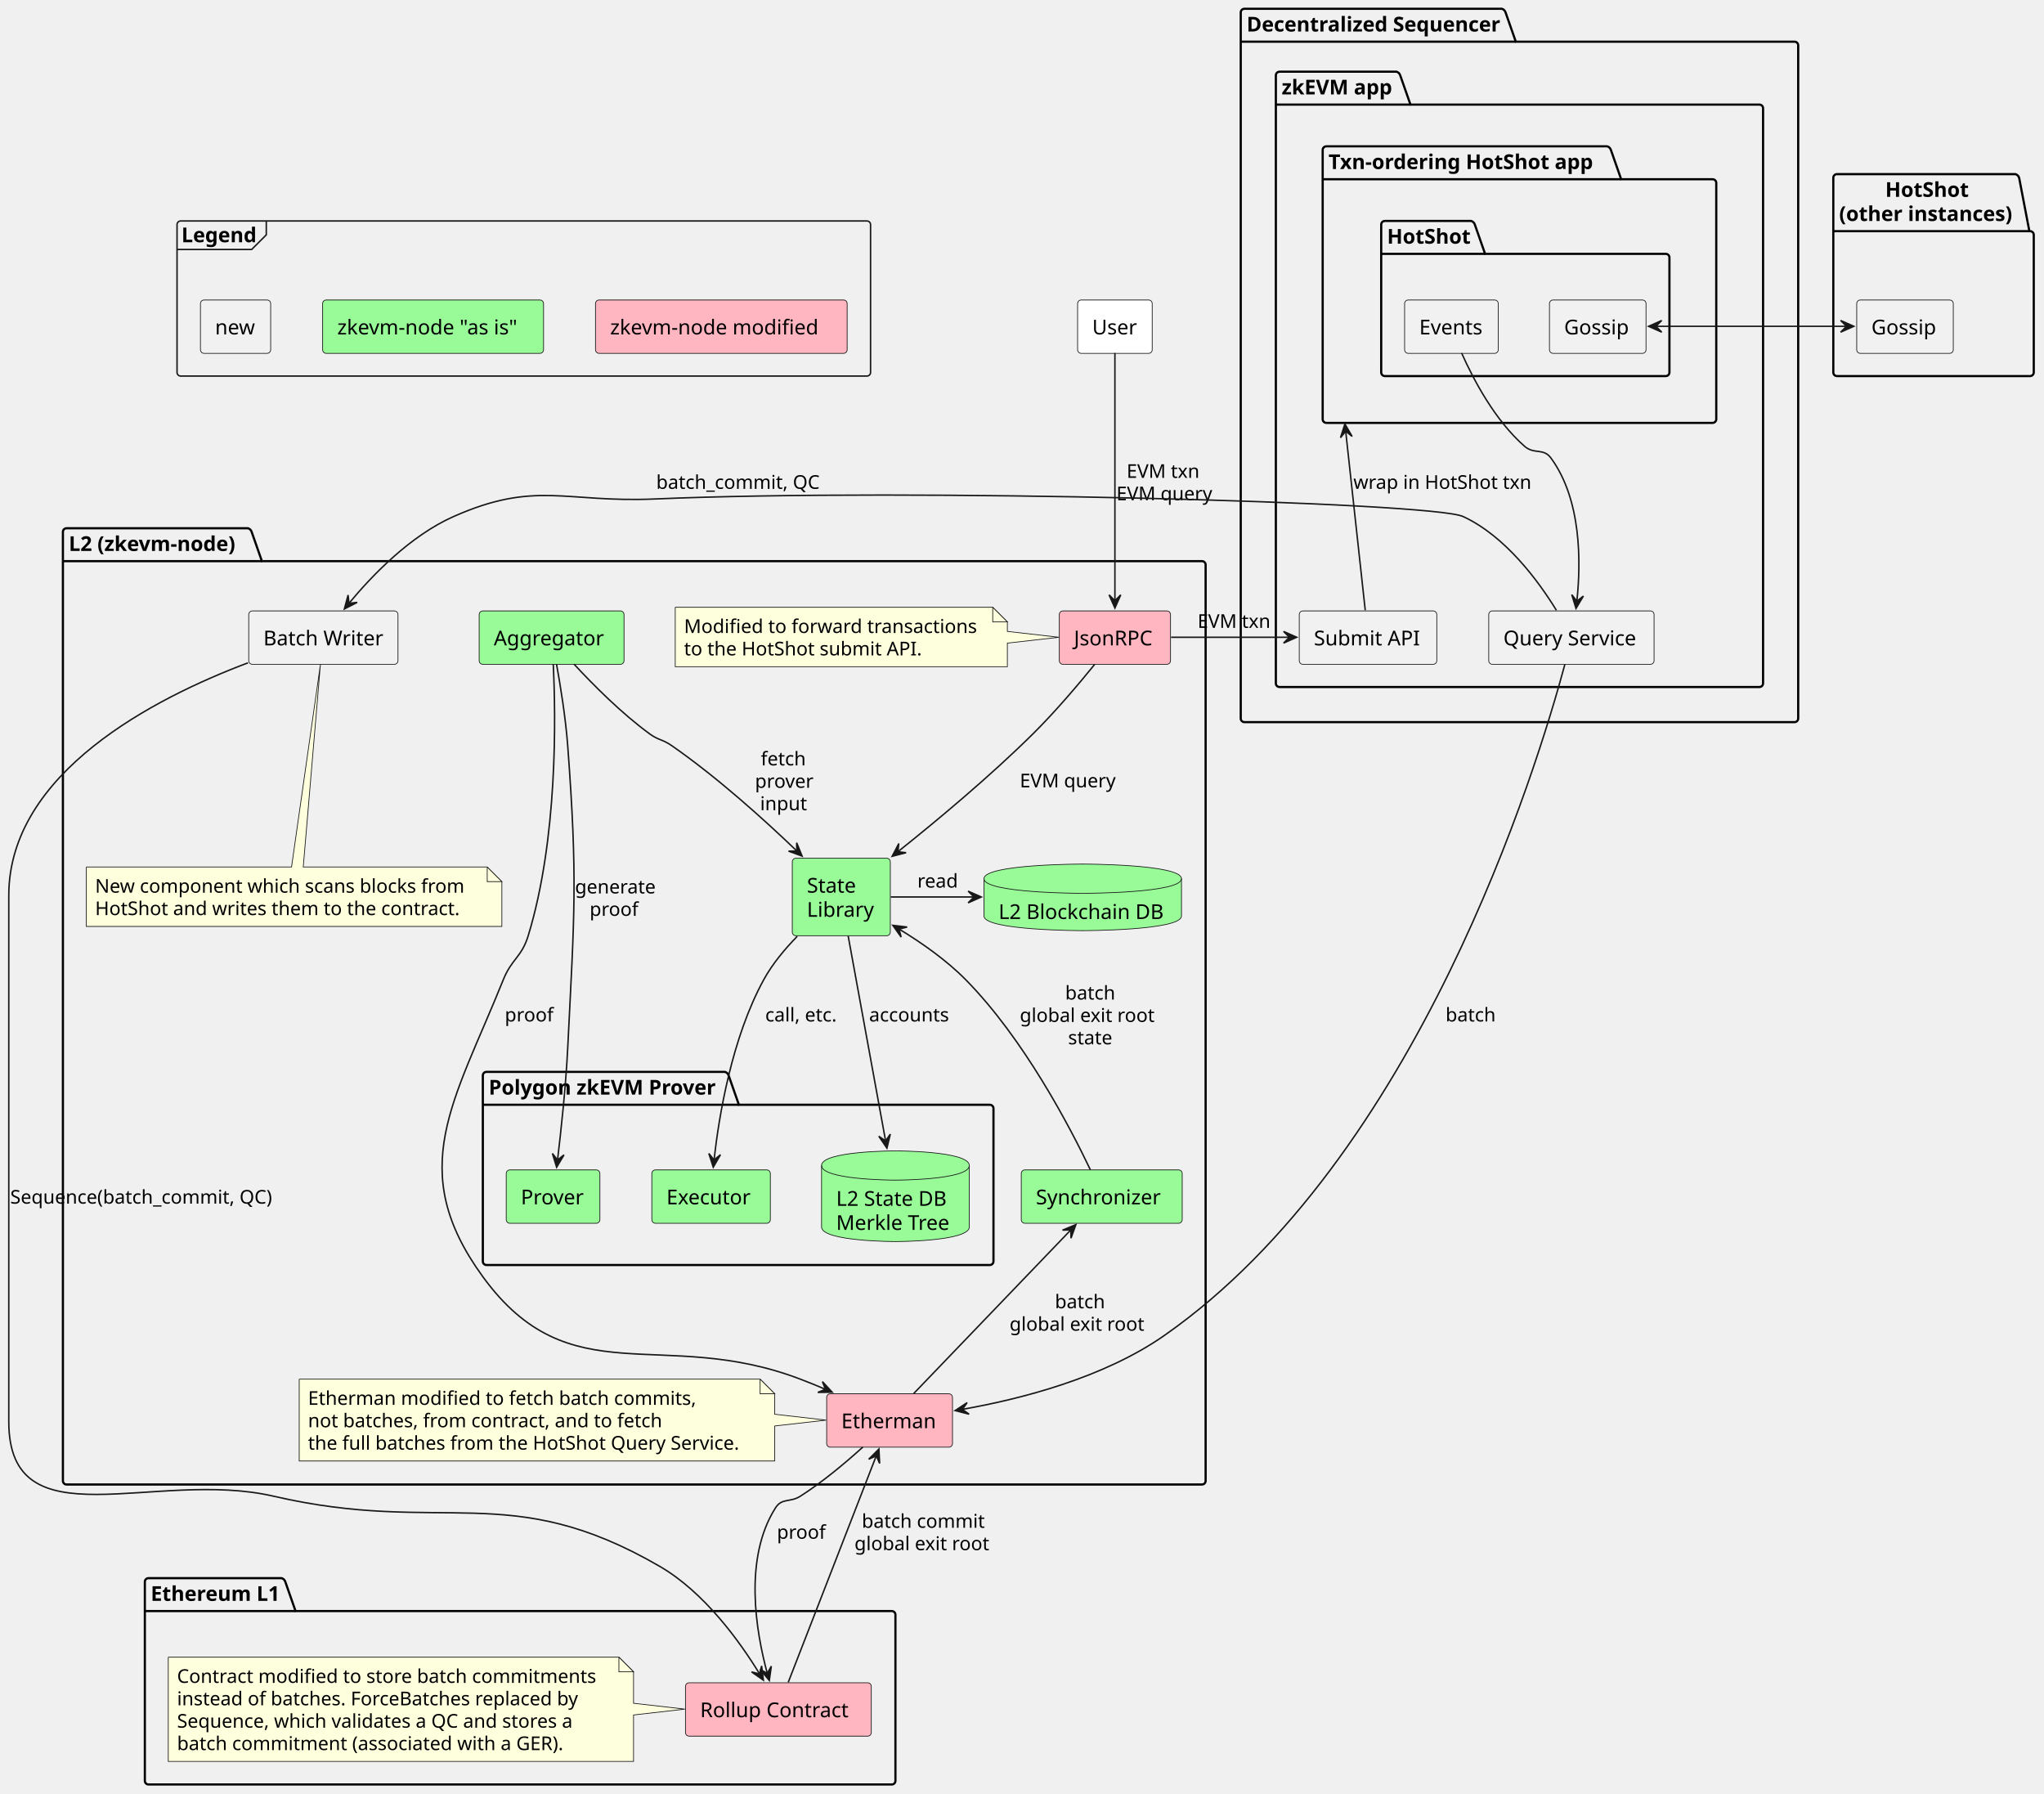
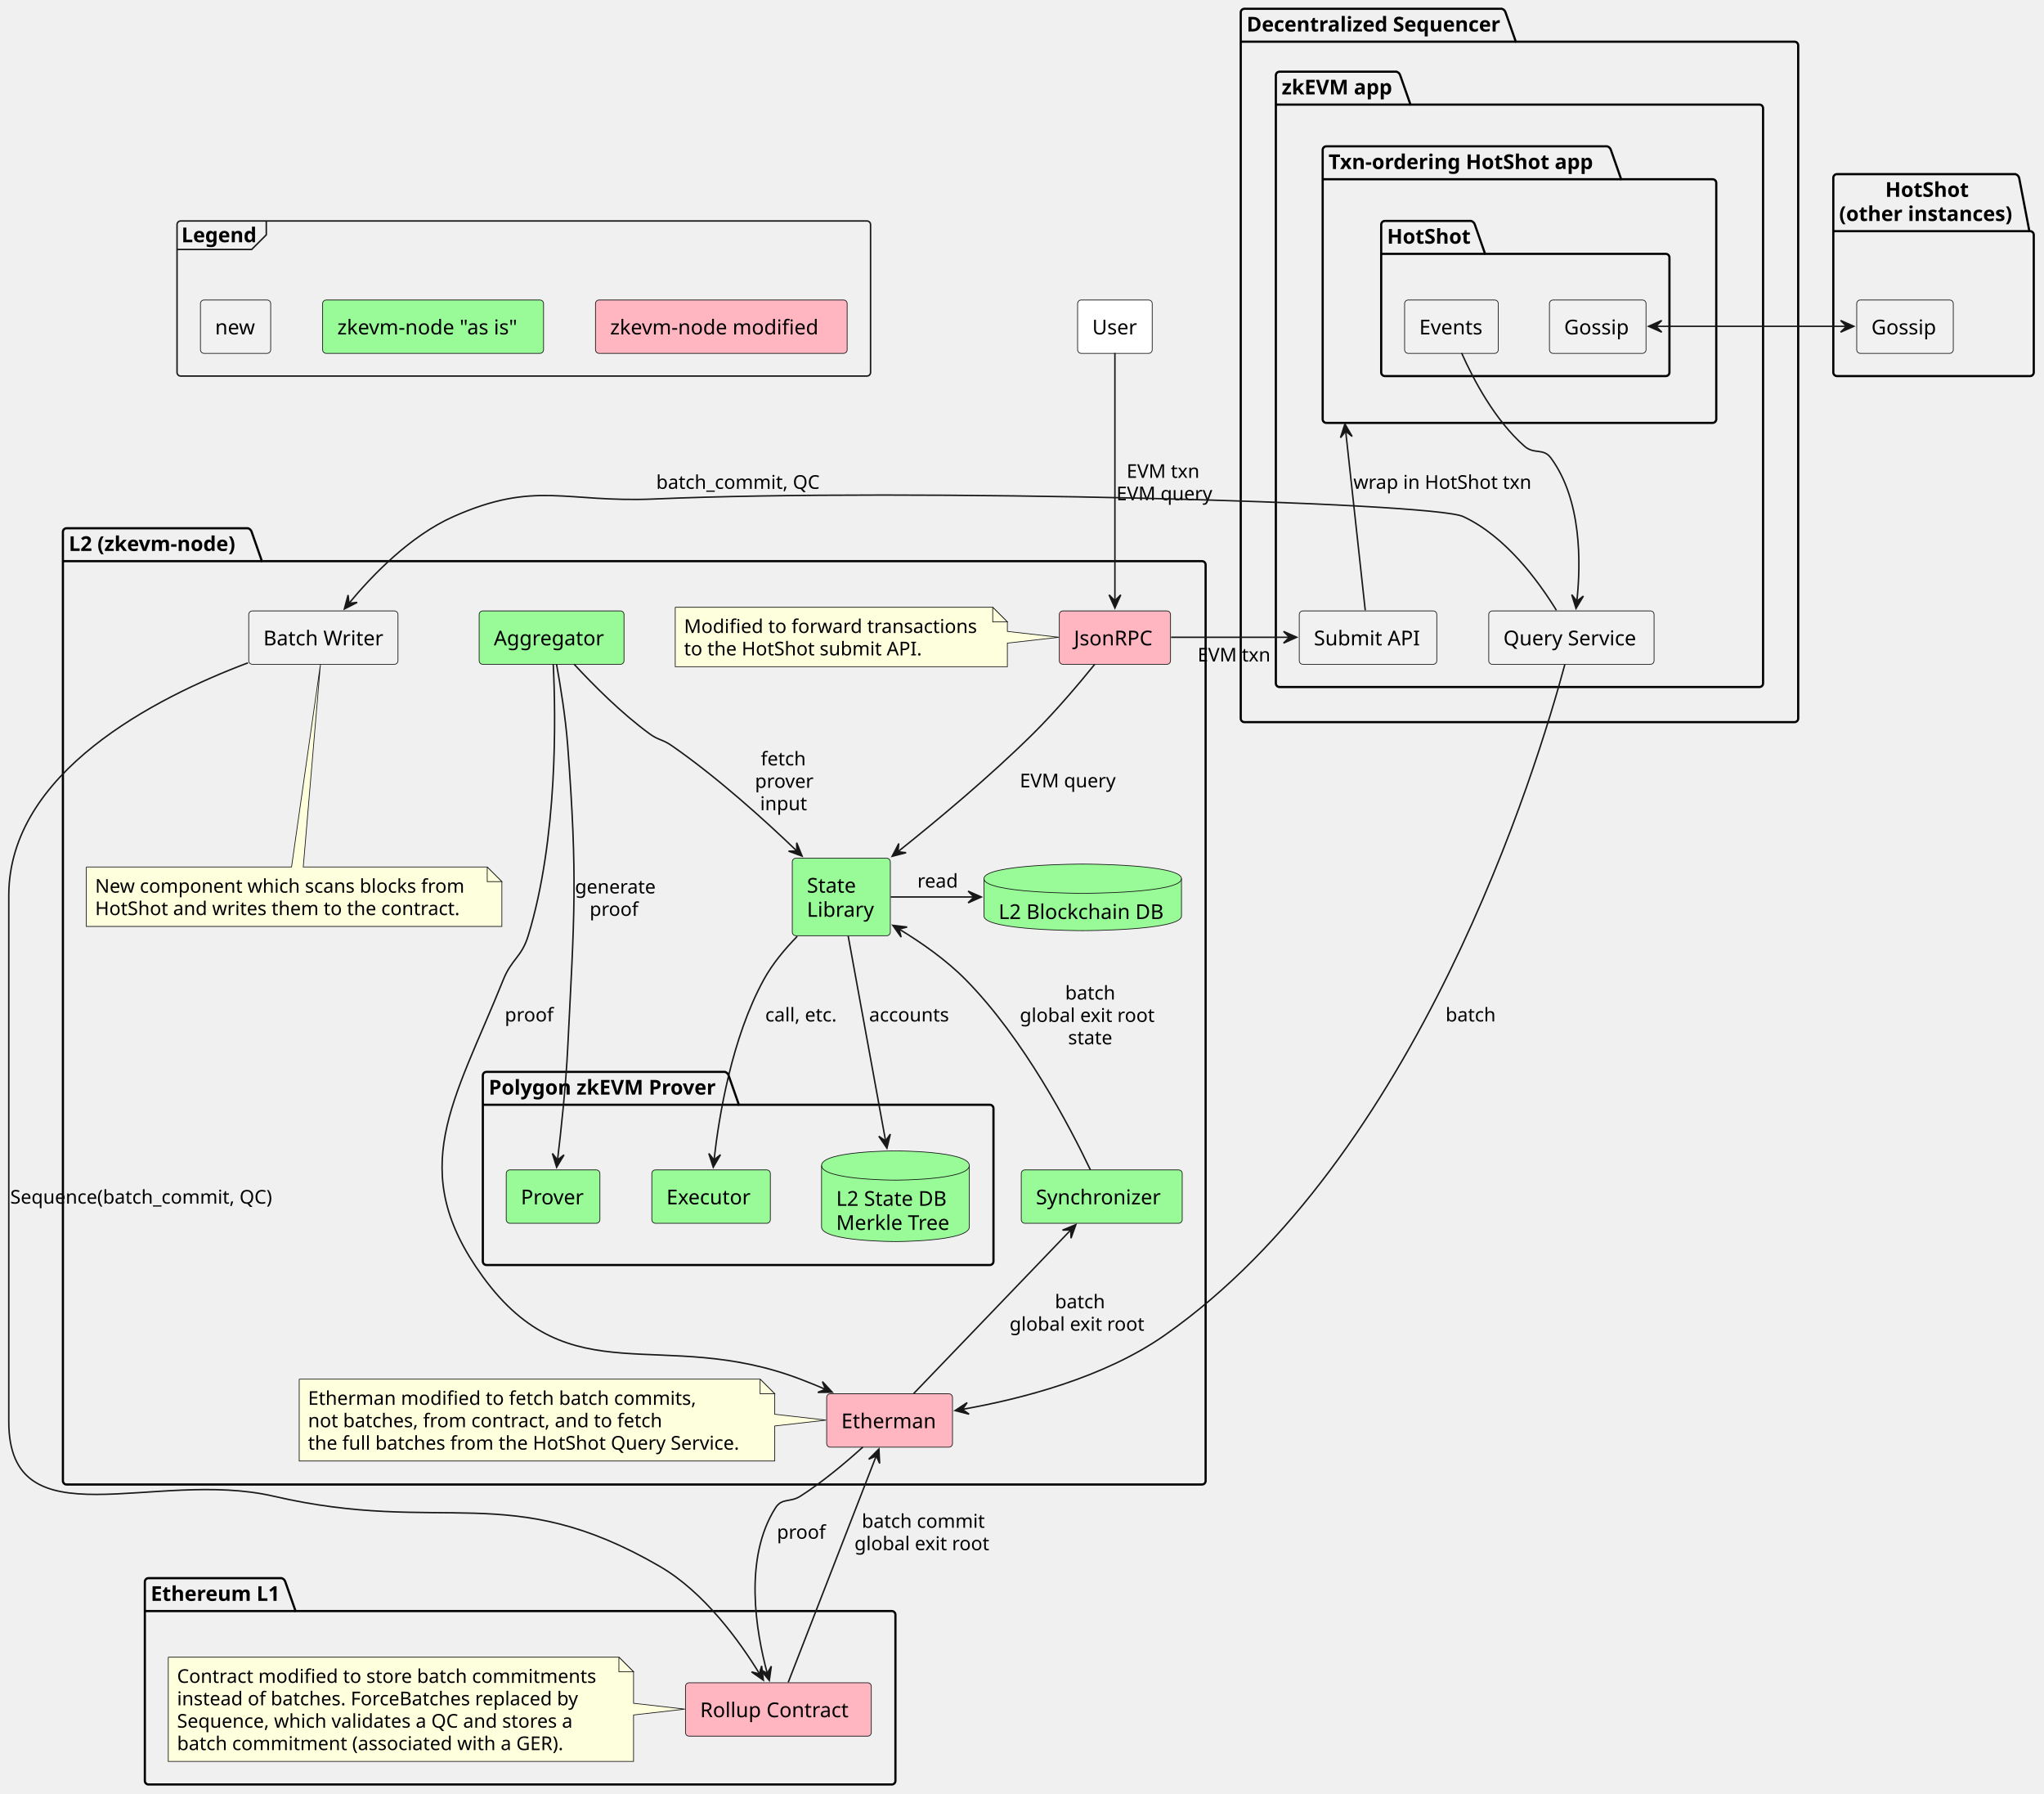
<svg xmlns="http://www.w3.org/2000/svg" contentStyleType="text/css" height="1226px" preserveAspectRatio="none" style="width:1397px;height:1226px;background:#FFFFFF;" version="1.1" viewBox="0 0 1397 1226" width="1397px" zoomAndPan="magnify">
  <defs />
  <g>
    <g id="cluster_Legend">
      <rect fill="none" height="106" rx="2.5" ry="2.5" style="stroke:#181818;stroke-width:1.0;" width="474" x="121" y="151" />
      <path d="M182,151 L182,160.488 L172,170.488 L121,170.488 " fill="none" style="stroke:#181818;stroke-width:1.0;" />
      <text fill="#000000" font-family="sans-serif" font-size="14" font-weight="bold" lengthAdjust="spacing" textLength="51" x="124" y="165.535">Legend</text>
    </g>
    <g id="cluster_HotShotExternal">
      <path d="M1255.5,119 L1377.5,119 A3.75,3.75 0 0 1 1380,121.5 L1387,157.977 L1387.5,157.977 A2.5,2.5 0 0 1 1390,160.477 L1390,254.5 A2.5,2.5 0 0 1 1387.5,257 L1255.5,257 A2.5,2.5 0 0 1 1253,254.5 L1253,121.5 A2.5,2.5 0 0 1 1255.5,119 " fill="none" style="stroke:#000000;stroke-width:1.5;" />
      <line style="stroke:#000000;stroke-width:1.5;" x1="1253" x2="1387" y1="157.977" y2="157.977" />
      <text fill="#000000" font-family="sans-serif" font-size="14" font-weight="bold" lengthAdjust="spacing" textLength="58" x="1288.5" y="134.535">HotShot</text>
      <text fill="#000000" font-family="sans-serif" font-size="14" font-weight="bold" lengthAdjust="spacing" textLength="121" x="1257" y="151.023">(other instances)</text>
    </g>
    <g id="cluster_Decentralized Sequencer">
      <path d="M850.5,6 L1026.5,6 A3.75,3.75 0 0 1 1029,8.5 L1036,28.488 L1226.5,28.488 A2.5,2.5 0 0 1 1229,30.988 L1229,491 A2.5,2.5 0 0 1 1226.5,493.5 L850.5,493.5 A2.5,2.5 0 0 1 848,491 L848,8.5 A2.5,2.5 0 0 1 850.5,6 " fill="none" style="stroke:#000000;stroke-width:1.5;" />
      <line style="stroke:#000000;stroke-width:1.5;" x1="848" x2="1036" y1="28.488" y2="28.488" />
      <text fill="#000000" font-family="sans-serif" font-size="14" font-weight="bold" lengthAdjust="spacing" textLength="175" x="852" y="21.535">Decentralized Sequencer</text>
    </g>
    <g id="cluster_zkApp">
      <path d="M874.5,49 L954.5,49 A3.75,3.75 0 0 1 957,51.5 L964,71.488 L1202.5,71.488 A2.5,2.5 0 0 1 1205,73.988 L1205,467 A2.5,2.5 0 0 1 1202.5,469.5 L874.5,469.5 A2.5,2.5 0 0 1 872,467 L872,51.5 A2.5,2.5 0 0 1 874.5,49 " fill="none" style="stroke:#000000;stroke-width:1.5;" />
      <line style="stroke:#000000;stroke-width:1.5;" x1="872" x2="964" y1="71.488" y2="71.488" />
      <text fill="#000000" font-family="sans-serif" font-size="14" font-weight="bold" lengthAdjust="spacing" textLength="79" x="876" y="64.535">zkEVM app</text>
    </g>
    <g id="cluster_App">
      <path d="M906.5,100 L1098.5,100 A3.75,3.75 0 0 1 1101,102.5 L1108,122.488 L1170.5,122.488 A2.5,2.5 0 0 1 1173,124.988 L1173,286.5 A2.5,2.5 0 0 1 1170.5,289 L906.5,289 A2.5,2.5 0 0 1 904,286.5 L904,102.5 A2.5,2.5 0 0 1 906.5,100 " fill="none" style="stroke:#000000;stroke-width:1.5;" />
      <line style="stroke:#000000;stroke-width:1.5;" x1="904" x2="1108" y1="122.488" y2="122.488" />
      <text fill="#000000" font-family="sans-serif" font-size="14" font-weight="bold" lengthAdjust="spacing" textLength="191" x="908" y="115.535">Txn-ordering HotShot app</text>
    </g>
    <g id="cluster_HotShot">
      <path d="M946.5,151 L1005.5,151 A3.75,3.75 0 0 1 1008,153.5 L1015,173.488 L1138.5,173.488 A2.5,2.5 0 0 1 1141,175.988 L1141,254.5 A2.5,2.5 0 0 1 1138.5,257 L946.5,257 A2.5,2.5 0 0 1 944,254.5 L944,153.5 A2.5,2.5 0 0 1 946.5,151 " fill="none" style="stroke:#000000;stroke-width:1.5;" />
      <line style="stroke:#000000;stroke-width:1.5;" x1="944" x2="1015" y1="173.488" y2="173.488" />
      <text fill="#000000" font-family="sans-serif" font-size="14" font-weight="bold" lengthAdjust="spacing" textLength="58" x="948" y="166.535">HotShot</text>
    </g>
    <g id="cluster_L1">
      <path d="M101.5,1078.5 L192.5,1078.5 A3.75,3.75 0 0 1 195,1081 L202,1100.988 L609.5,1100.988 A2.5,2.5 0 0 1 612,1103.488 L612,1217 A2.5,2.5 0 0 1 609.5,1219.5 L101.5,1219.5 A2.5,2.5 0 0 1 99,1217 L99,1081 A2.5,2.5 0 0 1 101.5,1078.5 " fill="none" style="stroke:#000000;stroke-width:1.5;" />
      <line style="stroke:#000000;stroke-width:1.5;" x1="99" x2="202" y1="1100.988" y2="1100.988" />
      <text fill="#000000" font-family="sans-serif" font-size="14" font-weight="bold" lengthAdjust="spacing" textLength="90" x="103" y="1094.035">Ethereum L1</text>
    </g>
    <g id="cluster_L2">
      <path d="M45.5,361 L169.5,361 A3.75,3.75 0 0 1 172,363.5 L179,383.488 L821.5,383.488 A2.5,2.5 0 0 1 824,385.988 L824,1012 A2.5,2.5 0 0 1 821.5,1014.5 L45.5,1014.5 A2.5,2.5 0 0 1 43,1012 L43,363.5 A2.5,2.5 0 0 1 45.5,361 " fill="none" style="stroke:#000000;stroke-width:1.5;" />
      <line style="stroke:#000000;stroke-width:1.5;" x1="43" x2="179" y1="383.488" y2="383.488" />
      <text fill="#000000" font-family="sans-serif" font-size="14" font-weight="bold" lengthAdjust="spacing" textLength="123" x="47" y="376.535">L2 (zkevm-node)</text>
    </g>
-     <g id="cluster_HermezProver">
+     <g id="cluster_PolygonZkEVMProver">
      <path d="M332.5,732.5 L495.5,732.5 A3.75,3.75 0 0 1 498,735 L505,754.988 L676.5,754.988 A2.5,2.5 0 0 1 679,757.488 L679,862 A2.5,2.5 0 0 1 676.5,864.5 L332.5,864.5 A2.5,2.5 0 0 1 330,862 L330,735 A2.5,2.5 0 0 1 332.5,732.5 " fill="none" style="stroke:#000000;stroke-width:1.5;" />
      <line style="stroke:#000000;stroke-width:1.5;" x1="330" x2="505" y1="754.988" y2="754.988" />
      <text fill="#000000" font-family="sans-serif" font-size="14" font-weight="bold" lengthAdjust="spacing" textLength="162" x="334" y="748.035">Polygon zkEVM Prover</text>
    </g>
    <g id="elem_Original">
      <rect fill="#98FB98" height="36.488" rx="2.5" ry="2.5" style="stroke:#181818;stroke-width:0.5;" width="151" x="220.5" y="205" />
      <text fill="#000000" font-family="sans-serif" font-size="14" lengthAdjust="spacing" textLength="131" x="230.5" y="228.535">zkevm-node "as is"</text>
    </g>
    <g id="elem_Modified">
      <rect fill="#FFB6C1" height="36.488" rx="2.5" ry="2.5" style="stroke:#181818;stroke-width:0.5;" width="172" x="407" y="205" />
      <text fill="#000000" font-family="sans-serif" font-size="14" lengthAdjust="spacing" textLength="152" x="417" y="228.535">zkevm-node modified</text>
    </g>
    <g id="elem_New">
      <rect fill="#F1F1F1" height="36.488" rx="2.5" ry="2.5" style="stroke:#181818;stroke-width:0.5;" width="48" x="137" y="205" />
      <text fill="#000000" font-family="sans-serif" font-size="14" lengthAdjust="spacing" textLength="28" x="147" y="228.535">new</text>
    </g>
    <g id="elem_GossipExternal">
      <rect fill="#F1F1F1" height="36.488" rx="2.5" ry="2.5" style="stroke:#181818;stroke-width:0.5;" width="66" x="1269" y="205" />
      <text fill="#000000" font-family="sans-serif" font-size="14" lengthAdjust="spacing" textLength="46" x="1279" y="228.535">Gossip</text>
    </g>
    <g id="elem_QueryService">
      <rect fill="#F1F1F1" height="36.488" rx="2.5" ry="2.5" style="stroke:#181818;stroke-width:0.5;" width="113" x="1017.5" y="417.5" />
      <text fill="#000000" font-family="sans-serif" font-size="14" lengthAdjust="spacing" textLength="93" x="1027.5" y="441.035">Query Service</text>
    </g>
    <g id="elem_Submit">
      <rect fill="#F1F1F1" height="36.488" rx="2.5" ry="2.5" style="stroke:#181818;stroke-width:0.5;" width="94" x="888" y="417.5" />
      <text fill="#000000" font-family="sans-serif" font-size="14" lengthAdjust="spacing" textLength="74" x="898" y="441.035">Submit API</text>
    </g>
    <g id="elem_GossipInternal">
      <rect fill="#F1F1F1" height="36.488" rx="2.5" ry="2.5" style="stroke:#181818;stroke-width:0.5;" width="66" x="1059" y="205" />
      <text fill="#000000" font-family="sans-serif" font-size="14" lengthAdjust="spacing" textLength="46" x="1069" y="228.535">Gossip</text>
    </g>
    <g id="elem_HotShotEvents">
      <rect fill="#F1F1F1" height="36.488" rx="2.5" ry="2.5" style="stroke:#181818;stroke-width:0.5;" width="64" x="960" y="205" />
      <text fill="#000000" font-family="sans-serif" font-size="14" lengthAdjust="spacing" textLength="44" x="970" y="228.535">Events</text>
    </g>
    <g id="elem_Rollup">
      <rect fill="#FFB6C1" height="36.488" rx="2.5" ry="2.5" style="stroke:#181818;stroke-width:0.5;" width="127" x="468.5" y="1150" />
      <text fill="#000000" font-family="sans-serif" font-size="14" lengthAdjust="spacing" textLength="107" x="478.5" y="1173.535">Rollup Contract</text>
    </g>
    <g id="elem_GMN21">
      <path d="M115,1132.5 L115,1203.742 A0,0 0 0 0 115,1203.742 L433,1203.742 A0,0 0 0 0 433,1203.742 L433,1172 L468.12,1168 L433,1164 L433,1142.5 L423,1132.5 L115,1132.5 A0,0 0 0 0 115,1132.5 " fill="#FEFFDD" style="stroke:#181818;stroke-width:0.5;" />
      <path d="M423,1132.5 L423,1142.5 L433,1142.5 L423,1132.5 " fill="#FEFFDD" style="stroke:#181818;stroke-width:0.5;" />
      <text fill="#000000" font-family="sans-serif" font-size="13" lengthAdjust="spacing" textLength="297" x="121" y="1150.068">Contract modified to store batch commitments</text>
      <text fill="#000000" font-family="sans-serif" font-size="13" lengthAdjust="spacing" textLength="282" x="121" y="1165.379">instead of batches. ForceBatches replaced by</text>
      <text fill="#000000" font-family="sans-serif" font-size="13" lengthAdjust="spacing" textLength="279" x="121" y="1180.689">Sequence, which validates a QC and stores a</text>
      <text fill="#000000" font-family="sans-serif" font-size="13" lengthAdjust="spacing" textLength="272" x="121" y="1196">batch commitment (associated with a GER).</text>
    </g>
    <g id="elem_JsonRPC">
      <rect fill="#FFB6C1" height="36.488" rx="2.5" ry="2.5" style="stroke:#181818;stroke-width:0.5;" width="76" x="724" y="417.5" />
      <text fill="#000000" font-family="sans-serif" font-size="14" lengthAdjust="spacing" textLength="56" x="734" y="441.035">JsonRPC</text>
    </g>
    <g id="elem_GMN26">
      <path d="M461.5,415 L461.5,455.621 A0,0 0 0 0 461.5,455.621 L688.5,455.621 A0,0 0 0 0 688.5,455.621 L688.5,439.5 L723.76,435.5 L688.5,431.5 L688.5,425 L678.5,415 L461.5,415 A0,0 0 0 0 461.5,415 " fill="#FEFFDD" style="stroke:#181818;stroke-width:0.5;" />
      <path d="M678.5,415 L678.5,425 L688.5,425 L678.5,415 " fill="#FEFFDD" style="stroke:#181818;stroke-width:0.5;" />
      <text fill="#000000" font-family="sans-serif" font-size="13" lengthAdjust="spacing" textLength="206" x="467.5" y="432.568">Modified to forward transactions</text>
      <text fill="#000000" font-family="sans-serif" font-size="13" lengthAdjust="spacing" textLength="168" x="467.5" y="447.879">to the HotShot submit API.</text>
    </g>
    <g id="elem_L2DB">
      <path d="M672.5,600.5 C672.5,590.5 740,590.5 740,590.5 C740,590.5 807.5,590.5 807.5,600.5 L807.5,625.988 C807.5,635.988 740,635.988 740,635.988 C740,635.988 672.5,635.988 672.5,625.988 L672.5,600.5 " fill="#98FB98" style="stroke:#181818;stroke-width:0.5;" />
      <path d="M672.5,600.5 C672.5,610.5 740,610.5 740,610.5 C740,610.5 807.5,610.5 807.5,600.5 " fill="none" style="stroke:#181818;stroke-width:0.5;" />
      <text fill="#000000" font-family="sans-serif" font-size="14" lengthAdjust="spacing" textLength="115" x="682.5" y="628.035">L2 Blockchain DB</text>
    </g>
    <g id="elem_Etherman">
      <rect fill="#FFB6C1" height="36.488" rx="2.5" ry="2.5" style="stroke:#181818;stroke-width:0.5;" width="86" x="565" y="952.5" />
      <text fill="#000000" font-family="sans-serif" font-size="14" lengthAdjust="spacing" textLength="66" x="575" y="976.035">Etherman</text>
    </g>
    <g id="elem_GMN35">
      <path d="M204.5,942.5 L204.5,998.432 A0,0 0 0 0 204.5,998.432 L529.5,998.432 A0,0 0 0 0 529.5,998.432 L529.5,974.5 L564.66,970.5 L529.5,966.5 L529.5,952.5 L519.5,942.5 L204.5,942.5 A0,0 0 0 0 204.5,942.5 " fill="#FEFFDD" style="stroke:#181818;stroke-width:0.5;" />
      <path d="M519.5,942.5 L519.5,952.5 L529.5,952.5 L519.5,942.5 " fill="#FEFFDD" style="stroke:#181818;stroke-width:0.5;" />
      <text fill="#000000" font-family="sans-serif" font-size="13" lengthAdjust="spacing" textLength="274" x="210.5" y="960.068">Etherman modified to fetch batch commits,</text>
      <text fill="#000000" font-family="sans-serif" font-size="13" lengthAdjust="spacing" textLength="252" x="210.5" y="975.379">not batches, from contract, and to fetch</text>
      <text fill="#000000" font-family="sans-serif" font-size="13" lengthAdjust="spacing" textLength="304" x="210.5" y="990.689">the full batches from the HotShot Query Service.</text>
    </g>
    <g id="elem_Aggregator">
      <rect fill="#98FB98" height="36.488" rx="2.5" ry="2.5" style="stroke:#181818;stroke-width:0.5;" width="99" x="327.5" y="417.5" />
      <text fill="#000000" font-family="sans-serif" font-size="14" lengthAdjust="spacing" textLength="79" x="337.5" y="441.035">Aggregator</text>
    </g>
    <g id="elem_State">
      <rect fill="#98FB98" height="52.977" rx="2.5" ry="2.5" style="stroke:#181818;stroke-width:0.5;" width="67" x="541.5" y="586.5" />
      <text fill="#000000" font-family="sans-serif" font-size="14" lengthAdjust="spacing" textLength="34" x="551.5" y="610.035">State</text>
      <text fill="#000000" font-family="sans-serif" font-size="14" lengthAdjust="spacing" textLength="47" x="551.5" y="626.523">Library</text>
    </g>
    <g id="elem_Synchronizer">
      <rect fill="#98FB98" height="36.488" rx="2.5" ry="2.5" style="stroke:#181818;stroke-width:0.5;" width="110" x="698" y="799.5" />
      <text fill="#000000" font-family="sans-serif" font-size="14" lengthAdjust="spacing" textLength="90" x="708" y="823.035">Synchronizer</text>
    </g>
    <g id="elem_BatchWriter">
      <rect fill="#F1F1F1" height="36.488" rx="2.5" ry="2.5" style="stroke:#181818;stroke-width:0.5;" width="102" x="170" y="417.5" />
      <text fill="#000000" font-family="sans-serif" font-size="14" lengthAdjust="spacing" textLength="82" x="180" y="441.035">Batch Writer</text>
    </g>
    <g id="elem_GMN42">
      <path d="M59,592.5 L59,633.121 A0,0 0 0 0 59,633.121 L343,633.121 A0,0 0 0 0 343,633.121 L343,602.5 L333,592.5 L207.26,592.5 L219.01,453.97 L199.26,592.5 L59,592.5 A0,0 0 0 0 59,592.5 " fill="#FEFFDD" style="stroke:#181818;stroke-width:0.5;" />
      <path d="M333,592.5 L333,602.5 L343,602.5 L333,592.5 " fill="#FEFFDD" style="stroke:#181818;stroke-width:0.5;" />
      <text fill="#000000" font-family="sans-serif" font-size="13" lengthAdjust="spacing" textLength="263" x="65" y="610.068">New component which scans blocks from</text>
      <text fill="#000000" font-family="sans-serif" font-size="13" lengthAdjust="spacing" textLength="257" x="65" y="625.379">HotShot and writes them to the contract.</text>
    </g>
    <g id="elem_Prover">
      <rect fill="#98FB98" height="36.488" rx="2.5" ry="2.5" style="stroke:#181818;stroke-width:0.5;" width="64" x="346" y="799.5" />
      <text fill="#000000" font-family="sans-serif" font-size="14" lengthAdjust="spacing" textLength="44" x="356" y="823.035">Prover</text>
    </g>
    <g id="elem_Executor">
      <rect fill="#98FB98" height="36.488" rx="2.5" ry="2.5" style="stroke:#181818;stroke-width:0.5;" width="81" x="445.5" y="799.5" />
      <text fill="#000000" font-family="sans-serif" font-size="14" lengthAdjust="spacing" textLength="61" x="455.5" y="823.035">Executor</text>
    </g>
    <g id="elem_Tree">
      <path d="M561.5,796.5 C561.5,786.5 612,786.5 612,786.5 C612,786.5 662.5,786.5 662.5,796.5 L662.5,838.477 C662.5,848.477 612,848.477 612,848.477 C612,848.477 561.5,848.477 561.5,838.477 L561.5,796.5 " fill="#98FB98" style="stroke:#181818;stroke-width:0.5;" />
      <path d="M561.5,796.5 C561.5,806.5 612,806.5 612,806.5 C612,806.5 662.5,806.5 662.5,796.5 " fill="none" style="stroke:#181818;stroke-width:0.5;" />
      <text fill="#000000" font-family="sans-serif" font-size="14" lengthAdjust="spacing" textLength="76" x="571.5" y="824.035">L2 State DB</text>
      <text fill="#000000" font-family="sans-serif" font-size="14" lengthAdjust="spacing" textLength="81" x="571.5" y="840.523">Merkle Tree</text>
    </g>
    <g id="elem_User">
      <rect fill="#FFFFFF" height="36.488" rx="2.5" ry="2.5" style="stroke:#181818;stroke-width:0.5;" width="51" x="736.5" y="205" />
      <text fill="#000000" font-family="sans-serif" font-size="14" lengthAdjust="spacing" textLength="31" x="746.5" y="228.535">User</text>
    </g>
    <g id="link_User_JsonRPC">
      <path d="M762,241.23 C762,278.69 762,367.67 762,410.56 " fill="none" id="User-to-JsonRPC" style="stroke:#181818;stroke-width:1.0;" />
      <polygon fill="#181818" points="762,415.52,766,406.52,762,410.52,758,406.52,762,415.52" style="stroke:#181818;stroke-width:1.0;" />
      <text fill="#000000" font-family="sans-serif" font-size="13" lengthAdjust="spacing" textLength="51" x="770" y="326.568">EVM txn</text>
      <text fill="#000000" font-family="sans-serif" font-size="13" lengthAdjust="spacing" textLength="65" x="763" y="341.879">EVM query</text>
    </g>
    <g id="link_JsonRPC_Submit">
      <path d="M800.39,435.5 C824.26,435.5 855.3,435.5 881.55,435.5 " fill="none" id="JsonRPC-to-Submit" style="stroke:#181818;stroke-width:1.0;" />
      <polygon fill="#181818" points="886.25,435.5,877.25,431.5,881.25,435.5,877.25,439.5,886.25,435.5" style="stroke:#181818;stroke-width:1.0;" />
-       <text fill="#000000" font-family="sans-serif" font-size="13" lengthAdjust="spacing" textLength="51" x="818.5" y="429.068">EVM txn</text>
+       <text fill="#000000" font-family="sans-serif" font-size="13" lengthAdjust="spacing" textLength="51" x="818.5" y="452.068">EVM txn</text>
    </g>
    <g id="link_GossipInternal_GossipExternal">
      <path d="M1131.66,223 C1175.14,223 1218.62,223 1262.09,223 " fill="none" id="GossipInternal-GossipExternal" style="stroke:#181818;stroke-width:1.0;" />
      <polygon fill="#181818" points="1126.74,223,1135.74,227,1131.74,223,1135.74,219,1126.74,223" style="stroke:#181818;stroke-width:1.0;" />
      <polygon fill="#181818" points="1267,223,1258,219,1262,223,1258,227,1267,223" style="stroke:#181818;stroke-width:1.0;" />
    </g>
    <g id="link_QueryService_BatchWriter">
      <path d="M1063.74,417.06 C1051.49,397.13 1028.98,366.42 1000,353 C978.61,343.1 619.92,333.49 447.5,341 C386.21,343.67 366.08,328.14 310,353 C280.52,366.07 254.49,392.99 238.31,412.54 " fill="none" id="QueryService-to-BatchWriter" style="stroke:#181818;stroke-width:1.0;" />
      <polygon fill="#181818" points="235.36,416.16,244.13,411.678,238.504,412.272,237.91,406.647,235.36,416.16" style="stroke:#181818;stroke-width:1.0;" />
      <text fill="#000000" font-family="sans-serif" font-size="13" lengthAdjust="spacing" textLength="117" x="448.5" y="334.068">batch_commit, QC</text>
    </g>
    <g id="link_BatchWriter_Rollup">
      <path d="M169.5,452.97 C105.9,476.92 6,527.92 6,612 C6,612 6,612 6,971.5 C6,1055.08 105.57,1003.67 187,1022.5 C303.19,1049.37 347.87,1010.61 451,1070.5 C481.34,1088.12 505.46,1121.55 519.24,1144.05 " fill="none" id="BatchWriter-to-Rollup" style="stroke:#181818;stroke-width:1.0;" />
      <polygon fill="#181818" points="521.74,1148.23,520.539,1138.455,519.168,1143.943,513.68,1142.571,521.74,1148.23" style="stroke:#181818;stroke-width:1.0;" />
      <text fill="#000000" font-family="sans-serif" font-size="13" lengthAdjust="spacing" textLength="184" x="7" y="822.568">Sequence(batch_commit, QC)</text>
    </g>
    <g id="link_JsonRPC_State">
      <path d="M748.2,453.99 C737.28,467.47 721.35,486.31 706,501.5 C676.53,530.66 640.34,560.81 613.47,582.24 " fill="none" id="JsonRPC-to-State" style="stroke:#181818;stroke-width:1.0;" />
      <polygon fill="#181818" points="609.75,585.19,619.283,582.717,613.663,582.077,614.302,576.456,609.75,585.19" style="stroke:#181818;stroke-width:1.0;" />
      <text fill="#000000" font-family="sans-serif" font-size="13" lengthAdjust="spacing" textLength="65" x="697" y="538.068">EVM query</text>
    </g>
    <g id="link_State_L2DB">
      <path d="M608.79,613 C625.29,613 645.85,613 665.76,613 " fill="none" id="State-to-L2DB" style="stroke:#181818;stroke-width:1.0;" />
      <polygon fill="#181818" points="670.68,613,661.68,609,665.68,613,661.68,617,670.68,613" style="stroke:#181818;stroke-width:1.0;" />
      <text fill="#000000" font-family="sans-serif" font-size="13" lengthAdjust="spacing" textLength="27" x="627" y="606.568">read</text>
    </g>
    <g id="link_State_Tree">
      <path d="M579.69,639.65 C586.16,675.11 597.9,739.3 605.3,779.83 " fill="none" id="State-to-Tree" style="stroke:#181818;stroke-width:1.0;" />
      <polygon fill="#181818" points="606.18,784.63,608.493,775.057,605.279,779.712,600.624,776.498,606.18,784.63" style="stroke:#181818;stroke-width:1.0;" />
      <text fill="#000000" font-family="sans-serif" font-size="13" lengthAdjust="spacing" textLength="57" x="594" y="698.068">accounts</text>
    </g>
    <g id="link_State_Executor">
      <path d="M544.87,639.91 C536.39,648.56 527.89,658.75 522,669.5 C500.17,709.35 491.4,762.43 488.02,792.69 " fill="none" id="State-to-Executor" style="stroke:#181818;stroke-width:1.0;" />
      <polygon fill="#181818" points="487.49,797.65,492.419,789.123,488.019,792.678,484.464,788.278,487.49,797.65" style="stroke:#181818;stroke-width:1.0;" />
      <text fill="#000000" font-family="sans-serif" font-size="13" lengthAdjust="spacing" textLength="53" x="523" y="698.068">call, etc.</text>
    </g>
    <g id="link_Aggregator_State">
      <path d="M392.36,453.9 C405.26,467.85 424.62,487.37 444,501.5 C450.1,505.95 452.79,505.19 459,509.5 C490.12,531.1 522.14,560 544.64,581.6 " fill="none" id="Aggregator-to-State" style="stroke:#181818;stroke-width:1.0;" />
      <polygon fill="#181818" points="548.2,585.04,544.498,575.913,544.601,581.569,538.945,581.672,548.2,585.04" style="stroke:#181818;stroke-width:1.0;" />
      <text fill="#000000" font-family="sans-serif" font-size="13" lengthAdjust="spacing" textLength="32" x="520" y="523.068">fetch</text>
      <text fill="#000000" font-family="sans-serif" font-size="13" lengthAdjust="spacing" textLength="40" x="516" y="538.379">prover</text>
      <text fill="#000000" font-family="sans-serif" font-size="13" lengthAdjust="spacing" textLength="33" x="519.5" y="553.689">input</text>
    </g>
    <g id="link_Aggregator_Etherman">
      <path d="M378.12,453.81 C379.89,489.45 381.28,573.25 361,639.5 C356.51,654.15 349.72,655.28 344,669.5 C310.25,753.4 276.77,799.39 330,872.5 C389.65,954.42 452.31,906.39 547,942.5 C552.68,944.67 558.6,947.08 564.41,949.55 " fill="none" id="Aggregator-to-Etherman" style="stroke:#181818;stroke-width:1.0;" />
      <polygon fill="#181818" points="568.79,951.43,562.101,944.201,564.197,949.455,558.942,951.55,568.79,951.43" style="stroke:#181818;stroke-width:1.0;" />
      <text fill="#000000" font-family="sans-serif" font-size="13" lengthAdjust="spacing" textLength="34" x="345" y="698.068">proof</text>
    </g>
    <g id="link_Aggregator_Prover">
      <path d="M380.36,453.82 C383.03,468.56 386.56,490.33 388,509.5 C394.87,601.24 392.58,624.61 388,716.5 C386.69,742.76 383.46,772.75 381.02,792.99 " fill="none" id="Aggregator-to-Prover" style="stroke:#181818;stroke-width:1.0;" />
      <polygon fill="#181818" points="380.44,797.69,385.49,789.234,381.039,792.726,377.547,788.276,380.44,797.69" style="stroke:#181818;stroke-width:1.0;" />
      <text fill="#000000" font-family="sans-serif" font-size="13" lengthAdjust="spacing" textLength="54" x="393" y="610.568">generate</text>
      <text fill="#000000" font-family="sans-serif" font-size="13" lengthAdjust="spacing" textLength="34" x="403" y="625.879">proof</text>
    </g>
    <g id="link_Etherman_Rollup">
      <path d="M589.74,988.9 C578.1,999.44 562.36,1012.7 547,1022.5 C539.96,1026.99 534.47,1023.45 530,1030.5 C508.16,1064.92 516.57,1114.7 524.44,1143.67 " fill="none" id="Etherman-to-Rollup" style="stroke:#181818;stroke-width:1.0;" />
      <polygon fill="#181818" points="525.79,1148.41,527.164,1138.657,524.416,1143.602,519.471,1140.855,525.79,1148.41" style="stroke:#181818;stroke-width:1.0;" />
      <text fill="#000000" font-family="sans-serif" font-size="13" lengthAdjust="spacing" textLength="34" x="531" y="1051.568">proof</text>
    </g>
    <g id="link_Etherman_Rollup">
      <path d="M598.91,994.87 C583.46,1034.62 552.41,1114.51 538.73,1149.69 " fill="none" id="Etherman-backto-Rollup" style="stroke:#181818;stroke-width:1.0;" />
      <polygon fill="#181818" points="600.71,990.26,593.741,997.22,598.912,994.926,601.207,1000.096,600.71,990.26" style="stroke:#181818;stroke-width:1.0;" />
      <text fill="#000000" font-family="sans-serif" font-size="13" lengthAdjust="spacing" textLength="87" x="589" y="1044.068">batch commit</text>
      <text fill="#000000" font-family="sans-serif" font-size="13" lengthAdjust="spacing" textLength="97" x="584" y="1059.379">global exit root</text>
    </g>
    <g id="link_Etherman_QueryService">
      <path d="M657.62,963.16 C697.86,956.09 754.5,941.56 796,912.5 C969.25,791.19 1050.55,524.59 1069.55,453.96 " fill="none" id="Etherman-backto-QueryService" style="stroke:#181818;stroke-width:1.0;" />
      <polygon fill="#181818" points="652.8,963.98,662.339,966.433,657.731,963.151,661.012,958.543,652.8,963.98" style="stroke:#181818;stroke-width:1.0;" />
      <text fill="#000000" font-family="sans-serif" font-size="13" lengthAdjust="spacing" textLength="35" x="988" y="698.068">batch</text>
    </g>
    <g id="link_Synchronizer_Etherman">
      <path d="M731.9,840.48 C702.77,870.81 650.86,924.86 624.44,952.38 " fill="none" id="Synchronizer-backto-Etherman" style="stroke:#181818;stroke-width:1.0;" />
      <polygon fill="#181818" points="735.32,836.91,726.208,840.649,731.864,840.523,731.99,846.179,735.32,836.91" style="stroke:#181818;stroke-width:1.0;" />
      <text fill="#000000" font-family="sans-serif" font-size="13" lengthAdjust="spacing" textLength="35" x="721" y="894.068">batch</text>
      <text fill="#000000" font-family="sans-serif" font-size="13" lengthAdjust="spacing" textLength="97" x="690" y="909.379">global exit root</text>
    </g>
    <g id="link_State_Synchronizer">
      <path d="M614.46,634.9 C629.78,644.2 646.78,656.09 660,669.5 C699.86,709.93 731.33,770.26 745.24,799.45 " fill="none" id="State-backto-Synchronizer" style="stroke:#181818;stroke-width:1.0;" />
      <polygon fill="#181818" points="610.21,632.37,615.901,640.408,614.508,634.926,619.99,633.532,610.21,632.37" style="stroke:#181818;stroke-width:1.0;" />
      <text fill="#000000" font-family="sans-serif" font-size="13" lengthAdjust="spacing" textLength="35" x="728" y="683.068">batch</text>
      <text fill="#000000" font-family="sans-serif" font-size="13" lengthAdjust="spacing" textLength="97" x="697" y="698.379">global exit root</text>
      <text fill="#000000" font-family="sans-serif" font-size="13" lengthAdjust="spacing" textLength="31" x="730" y="713.689">state</text>
    </g>
    <g id="link_App_Submit">
      <path d="M919.185,289.734 C919.219,290.044 919.253,290.355 919.287,290.666 C919.355,291.289 919.423,291.914 919.491,292.54 C919.628,293.794 919.766,295.055 919.905,296.324 C920.182,298.86 920.462,301.426 920.745,304.012 C925.268,345.402 930.395,392.325 933.1,417.07 " fill="none" id="App-backto-Submit" style="stroke:#181818;stroke-width:1.0;" />
      <polygon fill="#181818" points="919.185,289.734,916.186,299.115,919.728,294.704,924.139,298.246,919.185,289.734" style="stroke:#181818;stroke-width:1.0;" />
      <text fill="#000000" font-family="sans-serif" font-size="13" lengthAdjust="spacing" textLength="126" x="925" y="334.068">wrap in HotShot txn</text>
    </g>
    <g id="link_HotShotEvents_QueryService">
      <path d="M998.97,241.29 C1006.99,259.29 1021.71,287.28 1042,305 C1048.59,310.76 1054.82,305.94 1060,313 C1080.98,341.55 1080.56,384.5 1077.72,410.95 " fill="none" id="HotShotEvents-to-QueryService" style="stroke:#181818;stroke-width:1.0;" />
      <polygon fill="#181818" points="1077.14,415.8,1082.193,407.346,1077.741,410.836,1074.25,406.385,1077.14,415.8" style="stroke:#181818;stroke-width:1.0;" />
    </g>
  </g>
</svg>
